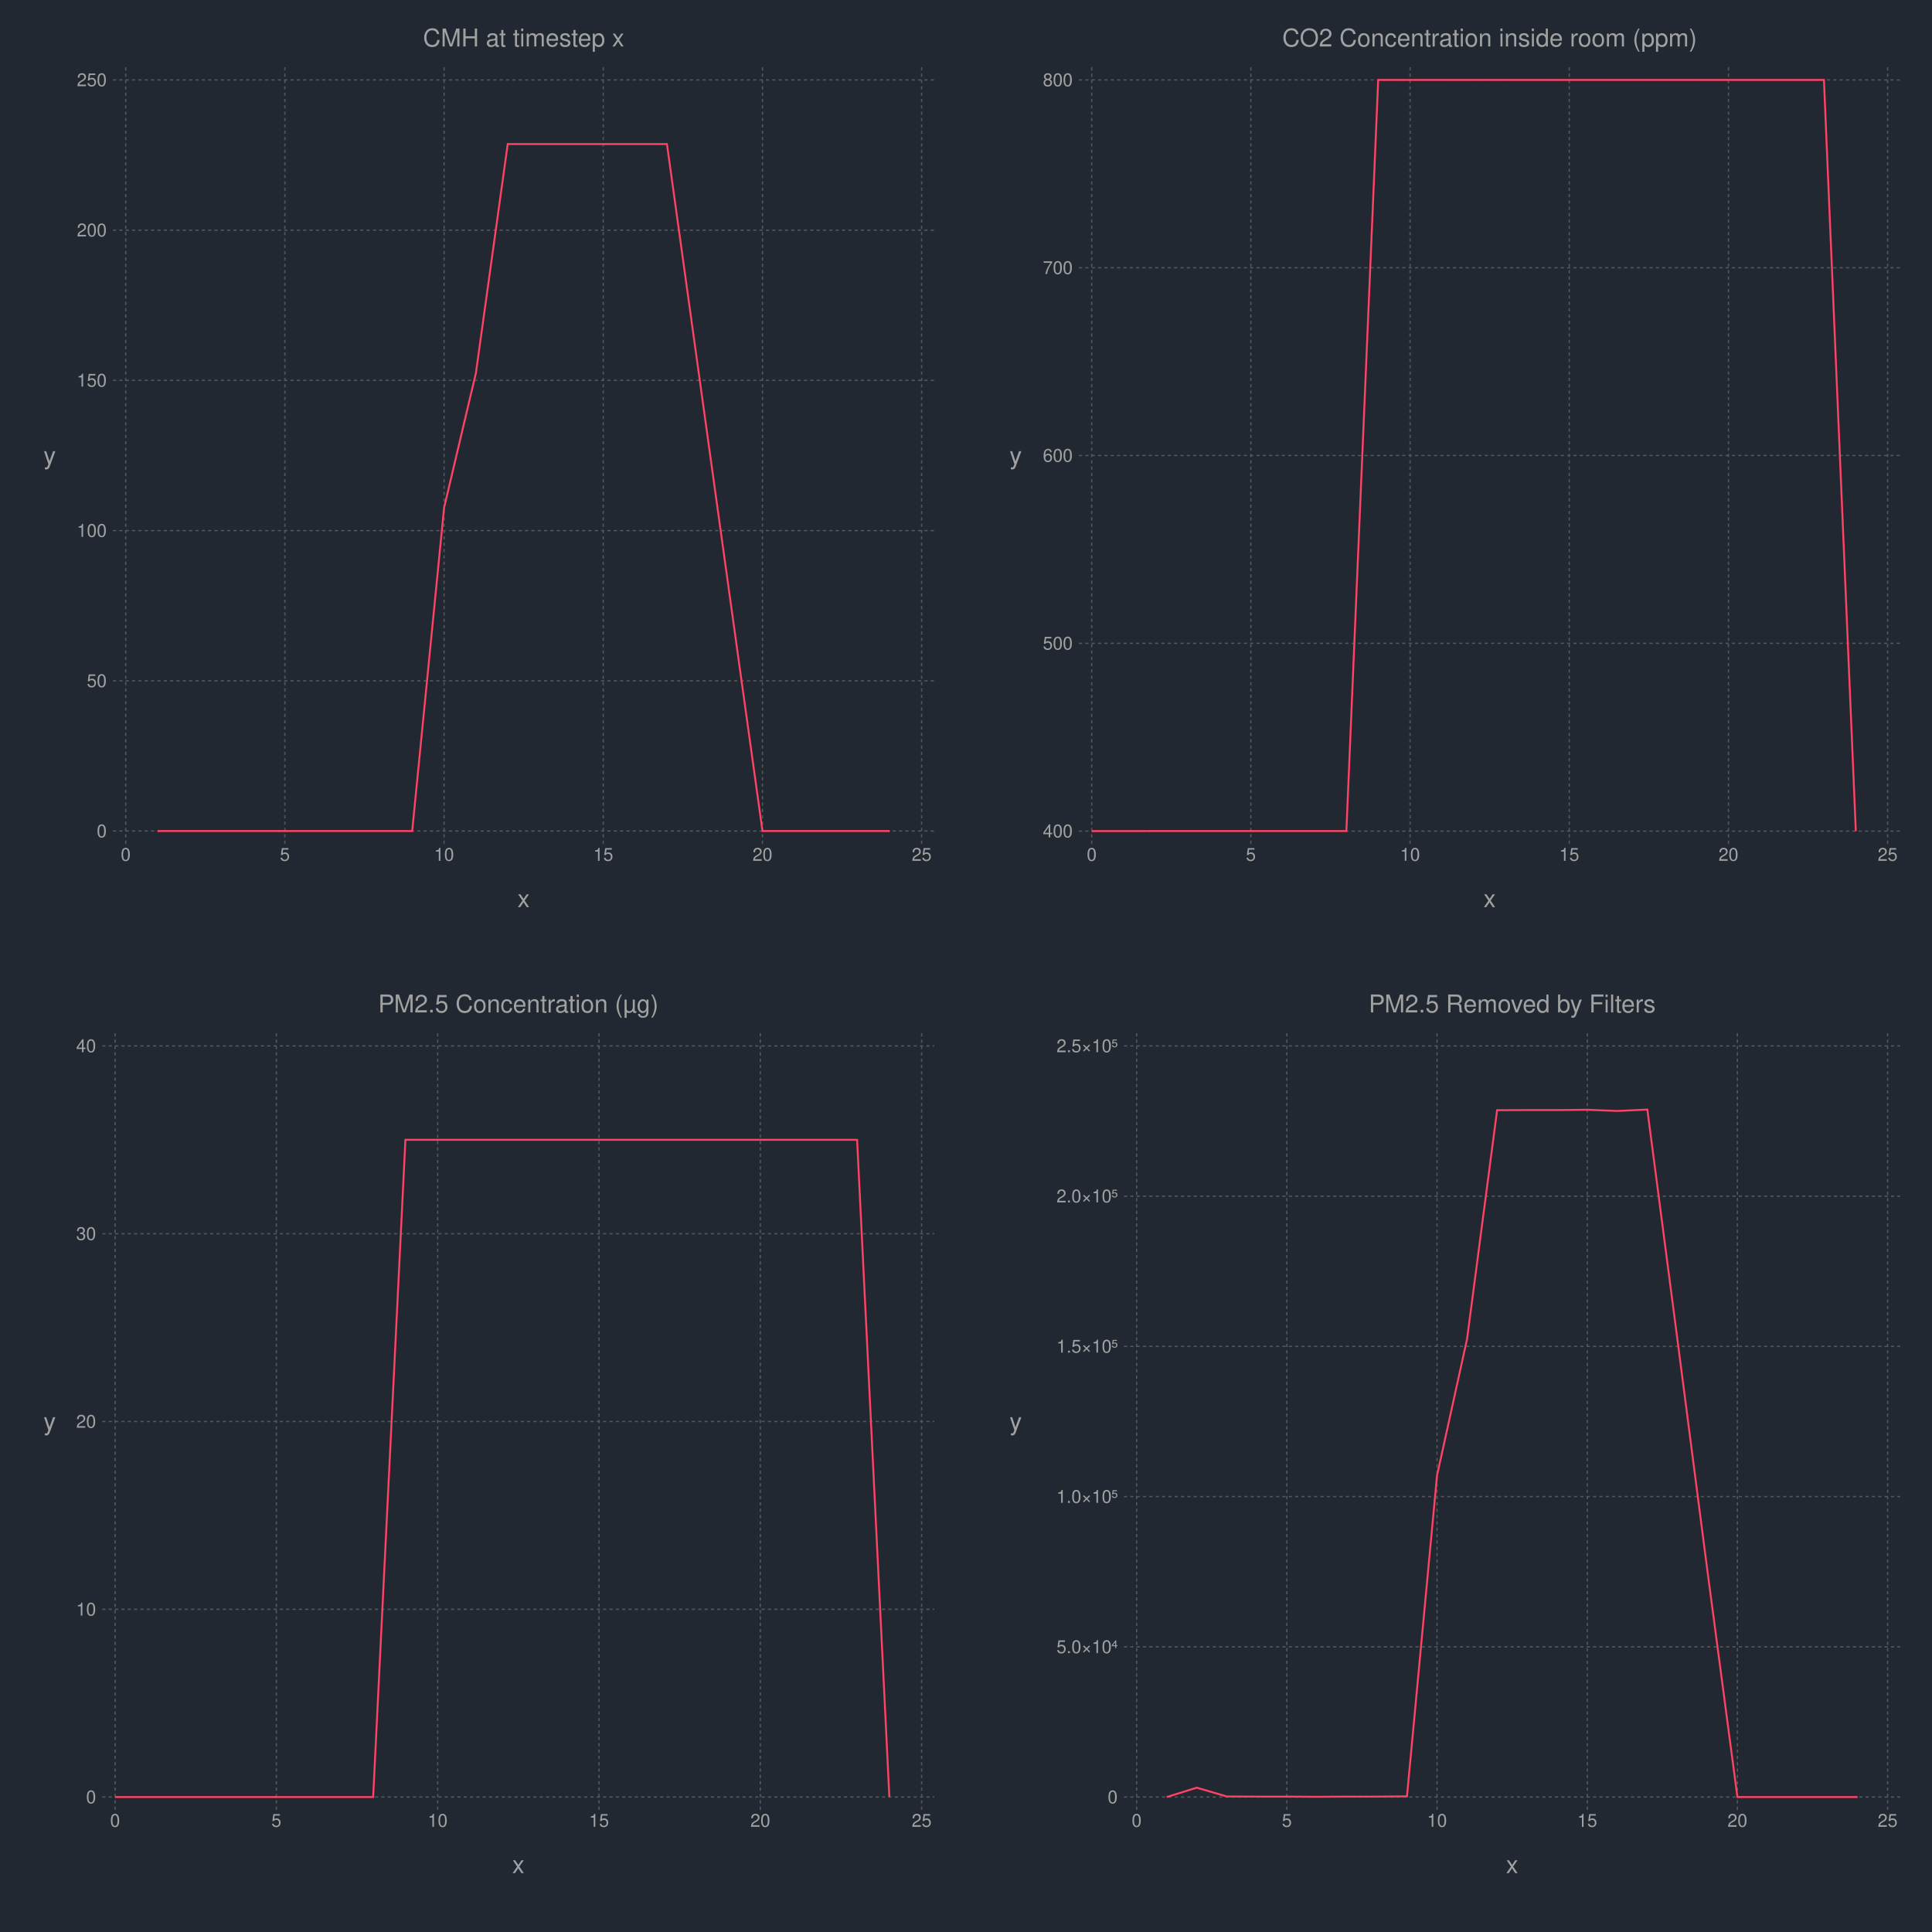
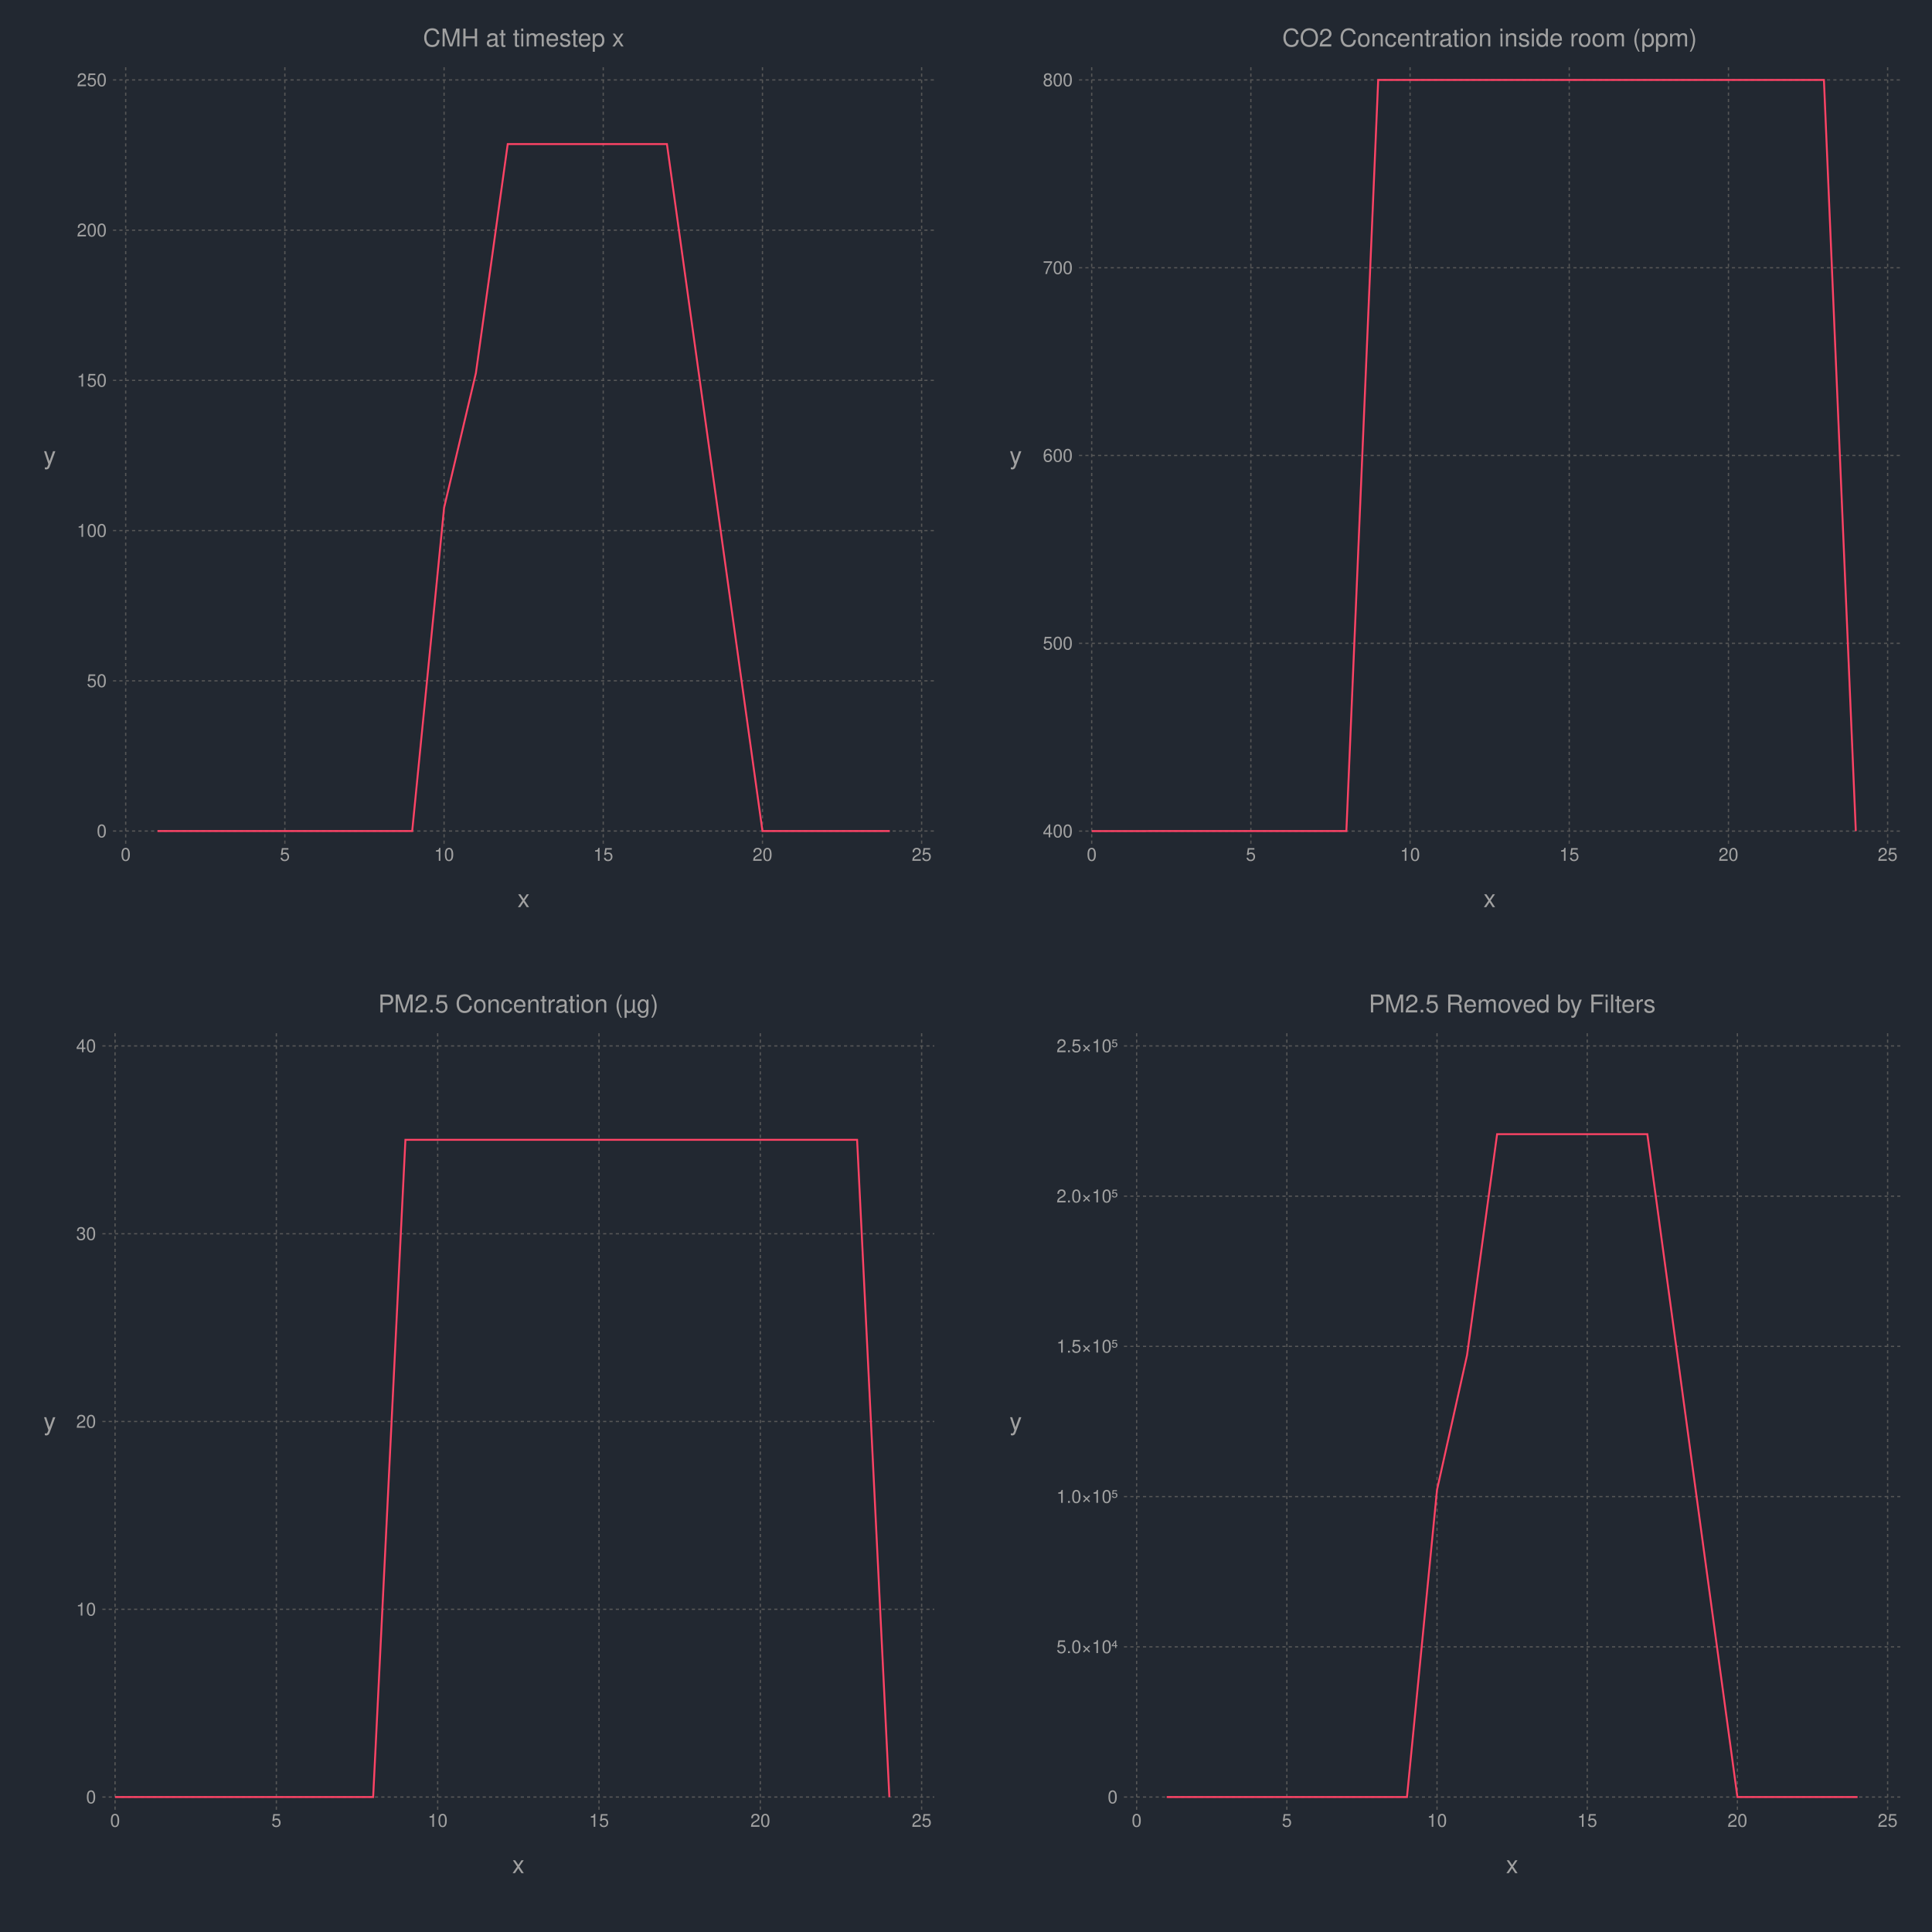
<svg xmlns="http://www.w3.org/2000/svg" version="1.2" width="304.8mm" height="304.8mm" viewBox="0 0 304.8 304.8" stroke="none" fill="#000000" stroke-width="0.3" font-size="3.88">
-   <g stroke="#000000" stroke-opacity="0.000" fill="#222831" id="img-c7f5f76c-1">
+   <g stroke="#000000" stroke-opacity="0.000" fill="#222831" id="img-8f8fa8c7-1">
    <rect x="152.4" y="152.4" width="152.4" height="152.4" />
  </g>
-   <g class="plotroot xscalable yscalable" id="img-c7f5f76c-2">
-     <g font-size="3.88" font-family="'PT Sans','Helvetica Neue','Helvetica',sans-serif" fill="#A1A1A1" stroke="#000000" stroke-opacity="0.000" id="img-c7f5f76c-3">
+   <g class="plotroot xscalable yscalable" id="img-8f8fa8c7-2">
+     <g font-size="3.88" font-family="'PT Sans','Helvetica Neue','Helvetica',sans-serif" fill="#A1A1A1" stroke="#000000" stroke-opacity="0.000" id="img-8f8fa8c7-3">
      <text x="238.56" y="293.19" text-anchor="middle" dy="0.6em">x</text>
    </g>
-     <g class="guide xlabels" font-size="2.82" font-family="'PT Sans Caption','Helvetica Neue','Helvetica',sans-serif" fill="#A1A1A1" id="img-c7f5f76c-4">
+     <g class="guide xlabels" font-size="2.82" font-family="'PT Sans Caption','Helvetica Neue','Helvetica',sans-serif" fill="#A1A1A1" id="img-8f8fa8c7-4">
      <text x="179.32" y="286.51" text-anchor="middle" dy="0.6em">0</text>
      <text x="203.02" y="286.51" text-anchor="middle" dy="0.6em">5</text>
      <text x="226.71" y="286.51" text-anchor="middle" dy="0.6em">10</text>
      <text x="250.41" y="286.51" text-anchor="middle" dy="0.6em">15</text>
      <text x="274.1" y="286.51" text-anchor="middle" dy="0.6em">20</text>
      <text x="297.8" y="286.51" text-anchor="middle" dy="0.6em">25</text>
    </g>
-     <g clip-path="url(#img-c7f5f76c-5)">
-       <g id="img-c7f5f76c-6">
-         <g pointer-events="visible" opacity="1" fill="#222831" stroke="#000000" stroke-opacity="0.000" class="guide background" id="img-c7f5f76c-7">
+     <g clip-path="url(#img-8f8fa8c7-5)">
+       <g id="img-8f8fa8c7-6">
+         <g pointer-events="visible" opacity="1" fill="#222831" stroke="#000000" stroke-opacity="0.000" class="guide background" id="img-8f8fa8c7-7">
          <rect x="177.32" y="163.01" width="122.48" height="122.5" />
        </g>
-         <g class="guide ygridlines xfixed" stroke-dasharray="0.5,0.5" stroke-width="0.2" stroke="#575757" id="img-c7f5f76c-8">
+         <g class="guide ygridlines xfixed" stroke-dasharray="0.5,0.5" stroke-width="0.2" stroke="#575757" id="img-8f8fa8c7-8">
          <path fill="none" d="M177.32,283.51 L 299.8 283.51" />
          <path fill="none" d="M177.32,259.81 L 299.8 259.81" />
          <path fill="none" d="M177.32,236.11 L 299.8 236.11" />
          <path fill="none" d="M177.32,212.41 L 299.8 212.41" />
          <path fill="none" d="M177.32,188.71 L 299.8 188.71" />
          <path fill="none" d="M177.32,165.01 L 299.8 165.01" />
        </g>
-         <g class="guide xgridlines yfixed" stroke-dasharray="0.5,0.5" stroke-width="0.2" stroke="#575757" id="img-c7f5f76c-9">
+         <g class="guide xgridlines yfixed" stroke-dasharray="0.5,0.5" stroke-width="0.2" stroke="#575757" id="img-8f8fa8c7-9">
          <path fill="none" d="M179.32,163.01 L 179.32 285.51" />
          <path fill="none" d="M203.02,163.01 L 203.02 285.51" />
          <path fill="none" d="M226.71,163.01 L 226.71 285.51" />
          <path fill="none" d="M250.41,163.01 L 250.41 285.51" />
          <path fill="none" d="M274.1,163.01 L 274.1 285.51" />
          <path fill="none" d="M297.8,163.01 L 297.8 285.51" />
        </g>
-         <g class="plotpanel" id="img-c7f5f76c-10">
-           <g stroke-width="0.3" fill="#000000" fill-opacity="0.000" class="geometry" stroke-dasharray="none" stroke="#FE4365" id="img-c7f5f76c-11">
-             <path fill="none" d="M184.06,283.51 L 188.8 282.03 193.54 283.42 198.28 283.44 203.02 283.44 207.75 283.47 212.49 283.44 217.23 283.44 221.97 283.4 226.71 232.79 231.45 211.25 236.19 175.15 240.93 175.13 245.67 175.13 250.41 175.08 255.15 175.27 259.89 175.05 264.63 211.29 269.36 247.75 274.1 283.51 278.84 283.51 283.58 283.51 288.32 283.51 293.06 283.51" />
-           </g>
-         </g>
-       </g>
-     </g>
-     <g class="guide ylabels" font-size="2.82" font-family="'PT Sans Caption','Helvetica Neue','Helvetica',sans-serif" fill="#A1A1A1" id="img-c7f5f76c-12">
+         <g class="plotpanel" id="img-8f8fa8c7-10">
+           <g stroke-width="0.3" fill="#000000" fill-opacity="0.000" class="geometry" stroke-dasharray="none" stroke="#FE4365" id="img-8f8fa8c7-11">
+             <path fill="none" d="M184.06,283.51 L 188.8 283.51 193.54 283.51 198.28 283.51 203.02 283.51 207.75 283.51 212.49 283.51 217.23 283.51 221.97 283.51 226.71 235.04 231.45 213.79 236.19 178.93 240.93 178.93 245.67 178.93 250.41 178.93 255.15 178.93 259.89 178.93 264.63 213.79 269.36 248.65 274.1 283.51 278.84 283.51 283.58 283.51 288.32 283.51 293.06 283.51" />
+           </g>
+         </g>
+       </g>
+     </g>
+     <g class="guide ylabels" font-size="2.82" font-family="'PT Sans Caption','Helvetica Neue','Helvetica',sans-serif" fill="#A1A1A1" id="img-8f8fa8c7-12">
      <text x="176.32" y="283.51" text-anchor="end" dy="0.35em">0</text>
      <text x="176.32" y="259.81" text-anchor="end" dy="0.35em">5.0×10⁴</text>
      <text x="176.32" y="236.11" text-anchor="end" dy="0.35em">1.0×10⁵</text>
      <text x="176.32" y="212.41" text-anchor="end" dy="0.35em">1.5×10⁵</text>
      <text x="176.32" y="188.71" text-anchor="end" dy="0.35em">2.0×10⁵</text>
      <text x="176.32" y="165.01" text-anchor="end" dy="0.35em">2.5×10⁵</text>
    </g>
-     <g font-size="3.88" font-family="'PT Sans','Helvetica Neue','Helvetica',sans-serif" fill="#A1A1A1" stroke="#000000" stroke-opacity="0.000" id="img-c7f5f76c-13">
+     <g font-size="3.88" font-family="'PT Sans','Helvetica Neue','Helvetica',sans-serif" fill="#A1A1A1" stroke="#000000" stroke-opacity="0.000" id="img-8f8fa8c7-13">
      <text x="161.21" y="224.26" text-anchor="end" dy="0.35em">y</text>
    </g>
-     <g font-size="3.88" font-family="'PT Sans','Helvetica Neue','Helvetica',sans-serif" fill="#A1A1A1" stroke="#000000" stroke-opacity="0.000" id="img-c7f5f76c-14">
+     <g font-size="3.88" font-family="'PT Sans','Helvetica Neue','Helvetica',sans-serif" fill="#A1A1A1" stroke="#000000" stroke-opacity="0.000" id="img-8f8fa8c7-14">
      <text x="238.56" y="157.4" text-anchor="middle" dy="0.6em">PM2.5 Removed by Filters</text>
    </g>
  </g>
-   <g stroke="#000000" stroke-opacity="0.000" fill="#222831" id="img-c7f5f76c-15">
+   <g stroke="#000000" stroke-opacity="0.000" fill="#222831" id="img-8f8fa8c7-15">
    <rect x="0" y="152.4" width="152.4" height="152.4" />
  </g>
-   <g class="plotroot xscalable yscalable" id="img-c7f5f76c-16">
-     <g font-size="3.88" font-family="'PT Sans','Helvetica Neue','Helvetica',sans-serif" fill="#A1A1A1" stroke="#000000" stroke-opacity="0.000" id="img-c7f5f76c-17">
+   <g class="plotroot xscalable yscalable" id="img-8f8fa8c7-16">
+     <g font-size="3.88" font-family="'PT Sans','Helvetica Neue','Helvetica',sans-serif" fill="#A1A1A1" stroke="#000000" stroke-opacity="0.000" id="img-8f8fa8c7-17">
      <text x="81.78" y="293.19" text-anchor="middle" dy="0.6em">x</text>
    </g>
-     <g class="guide xlabels" font-size="2.82" font-family="'PT Sans Caption','Helvetica Neue','Helvetica',sans-serif" fill="#A1A1A1" id="img-c7f5f76c-18">
+     <g class="guide xlabels" font-size="2.82" font-family="'PT Sans Caption','Helvetica Neue','Helvetica',sans-serif" fill="#A1A1A1" id="img-8f8fa8c7-18">
      <text x="18.15" y="286.51" text-anchor="middle" dy="0.6em">0</text>
      <text x="43.6" y="286.51" text-anchor="middle" dy="0.6em">5</text>
      <text x="69.05" y="286.51" text-anchor="middle" dy="0.6em">10</text>
      <text x="94.5" y="286.51" text-anchor="middle" dy="0.6em">15</text>
      <text x="119.95" y="286.51" text-anchor="middle" dy="0.6em">20</text>
      <text x="145.4" y="286.51" text-anchor="middle" dy="0.6em">25</text>
    </g>
-     <g clip-path="url(#img-c7f5f76c-19)">
-       <g id="img-c7f5f76c-20">
-         <g pointer-events="visible" opacity="1" fill="#222831" stroke="#000000" stroke-opacity="0.000" class="guide background" id="img-c7f5f76c-21">
+     <g clip-path="url(#img-8f8fa8c7-19)">
+       <g id="img-8f8fa8c7-20">
+         <g pointer-events="visible" opacity="1" fill="#222831" stroke="#000000" stroke-opacity="0.000" class="guide background" id="img-8f8fa8c7-21">
          <rect x="16.15" y="163.01" width="131.25" height="122.5" />
        </g>
-         <g class="guide ygridlines xfixed" stroke-dasharray="0.5,0.5" stroke-width="0.2" stroke="#575757" id="img-c7f5f76c-22">
+         <g class="guide ygridlines xfixed" stroke-dasharray="0.5,0.5" stroke-width="0.2" stroke="#575757" id="img-8f8fa8c7-22">
          <path fill="none" d="M16.15,283.51 L 147.4 283.51" />
          <path fill="none" d="M16.15,253.89 L 147.4 253.89" />
          <path fill="none" d="M16.15,224.26 L 147.4 224.26" />
          <path fill="none" d="M16.15,194.64 L 147.4 194.64" />
          <path fill="none" d="M16.15,165.01 L 147.4 165.01" />
        </g>
-         <g class="guide xgridlines yfixed" stroke-dasharray="0.5,0.5" stroke-width="0.2" stroke="#575757" id="img-c7f5f76c-23">
+         <g class="guide xgridlines yfixed" stroke-dasharray="0.5,0.5" stroke-width="0.2" stroke="#575757" id="img-8f8fa8c7-23">
          <path fill="none" d="M18.15,163.01 L 18.15 285.51" />
          <path fill="none" d="M43.6,163.01 L 43.6 285.51" />
          <path fill="none" d="M69.05,163.01 L 69.05 285.51" />
          <path fill="none" d="M94.5,163.01 L 94.5 285.51" />
          <path fill="none" d="M119.95,163.01 L 119.95 285.51" />
          <path fill="none" d="M145.4,163.01 L 145.4 285.51" />
        </g>
-         <g class="plotpanel" id="img-c7f5f76c-24">
-           <g stroke-width="0.3" fill="#000000" fill-opacity="0.000" class="geometry" stroke-dasharray="none" stroke="#FE4365" id="img-c7f5f76c-25">
+         <g class="plotpanel" id="img-8f8fa8c7-24">
+           <g stroke-width="0.3" fill="#000000" fill-opacity="0.000" class="geometry" stroke-dasharray="none" stroke="#FE4365" id="img-8f8fa8c7-25">
            <path fill="none" d="M18.15,283.51 L 23.24 283.51 28.33 283.51 33.42 283.51 38.51 283.51 43.6 283.51 48.69 283.51 53.78 283.51 58.87 283.51 63.96 179.82 69.05 179.82 74.14 179.82 79.23 179.82 84.32 179.82 89.41 179.82 94.5 179.82 99.59 179.82 104.68 179.82 109.77 179.82 114.86 179.82 119.95 179.82 125.04 179.82 130.13 179.82 135.22 179.82 140.31 283.51" />
          </g>
        </g>
      </g>
    </g>
-     <g class="guide ylabels" font-size="2.82" font-family="'PT Sans Caption','Helvetica Neue','Helvetica',sans-serif" fill="#A1A1A1" id="img-c7f5f76c-26">
+     <g class="guide ylabels" font-size="2.82" font-family="'PT Sans Caption','Helvetica Neue','Helvetica',sans-serif" fill="#A1A1A1" id="img-8f8fa8c7-26">
      <text x="15.15" y="283.51" text-anchor="end" dy="0.35em">0</text>
      <text x="15.15" y="253.89" text-anchor="end" dy="0.35em">10</text>
      <text x="15.15" y="224.26" text-anchor="end" dy="0.35em">20</text>
      <text x="15.15" y="194.64" text-anchor="end" dy="0.35em">30</text>
      <text x="15.15" y="165.01" text-anchor="end" dy="0.35em">40</text>
    </g>
-     <g font-size="3.88" font-family="'PT Sans','Helvetica Neue','Helvetica',sans-serif" fill="#A1A1A1" stroke="#000000" stroke-opacity="0.000" id="img-c7f5f76c-27">
+     <g font-size="3.88" font-family="'PT Sans','Helvetica Neue','Helvetica',sans-serif" fill="#A1A1A1" stroke="#000000" stroke-opacity="0.000" id="img-8f8fa8c7-27">
      <text x="8.81" y="224.26" text-anchor="end" dy="0.35em">y</text>
    </g>
-     <g font-size="3.88" font-family="'PT Sans','Helvetica Neue','Helvetica',sans-serif" fill="#A1A1A1" stroke="#000000" stroke-opacity="0.000" id="img-c7f5f76c-28">
+     <g font-size="3.88" font-family="'PT Sans','Helvetica Neue','Helvetica',sans-serif" fill="#A1A1A1" stroke="#000000" stroke-opacity="0.000" id="img-8f8fa8c7-28">
      <text x="81.78" y="157.4" text-anchor="middle" dy="0.6em">PM2.5 Concentration (µg)</text>
    </g>
  </g>
-   <g stroke="#000000" stroke-opacity="0.000" fill="#222831" id="img-c7f5f76c-29">
+   <g stroke="#000000" stroke-opacity="0.000" fill="#222831" id="img-8f8fa8c7-29">
    <rect x="152.4" y="0" width="152.4" height="152.4" />
  </g>
-   <g class="plotroot xscalable yscalable" id="img-c7f5f76c-30">
-     <g font-size="3.88" font-family="'PT Sans','Helvetica Neue','Helvetica',sans-serif" fill="#A1A1A1" stroke="#000000" stroke-opacity="0.000" id="img-c7f5f76c-31">
+   <g class="plotroot xscalable yscalable" id="img-8f8fa8c7-30">
+     <g font-size="3.88" font-family="'PT Sans','Helvetica Neue','Helvetica',sans-serif" fill="#A1A1A1" stroke="#000000" stroke-opacity="0.000" id="img-8f8fa8c7-31">
      <text x="235.01" y="140.79" text-anchor="middle" dy="0.6em">x</text>
    </g>
-     <g class="guide xlabels" font-size="2.82" font-family="'PT Sans Caption','Helvetica Neue','Helvetica',sans-serif" fill="#A1A1A1" id="img-c7f5f76c-32">
+     <g class="guide xlabels" font-size="2.82" font-family="'PT Sans Caption','Helvetica Neue','Helvetica',sans-serif" fill="#A1A1A1" id="img-8f8fa8c7-32">
      <text x="172.23" y="134.11" text-anchor="middle" dy="0.6em">0</text>
      <text x="197.34" y="134.11" text-anchor="middle" dy="0.6em">5</text>
      <text x="222.46" y="134.11" text-anchor="middle" dy="0.6em">10</text>
      <text x="247.57" y="134.11" text-anchor="middle" dy="0.6em">15</text>
      <text x="272.69" y="134.11" text-anchor="middle" dy="0.6em">20</text>
      <text x="297.8" y="134.11" text-anchor="middle" dy="0.6em">25</text>
    </g>
-     <g clip-path="url(#img-c7f5f76c-33)">
-       <g id="img-c7f5f76c-34">
-         <g pointer-events="visible" opacity="1" fill="#222831" stroke="#000000" stroke-opacity="0.000" class="guide background" id="img-c7f5f76c-35">
+     <g clip-path="url(#img-8f8fa8c7-33)">
+       <g id="img-8f8fa8c7-34">
+         <g pointer-events="visible" opacity="1" fill="#222831" stroke="#000000" stroke-opacity="0.000" class="guide background" id="img-8f8fa8c7-35">
          <rect x="170.23" y="10.61" width="129.57" height="122.5" />
        </g>
-         <g class="guide ygridlines xfixed" stroke-dasharray="0.5,0.5" stroke-width="0.2" stroke="#575757" id="img-c7f5f76c-36">
+         <g class="guide ygridlines xfixed" stroke-dasharray="0.5,0.5" stroke-width="0.2" stroke="#575757" id="img-8f8fa8c7-36">
          <path fill="none" d="M170.23,131.12 L 299.8 131.12" />
          <path fill="none" d="M170.23,101.49 L 299.8 101.49" />
          <path fill="none" d="M170.23,71.86 L 299.8 71.86" />
          <path fill="none" d="M170.23,42.24 L 299.8 42.24" />
          <path fill="none" d="M170.23,12.61 L 299.8 12.61" />
        </g>
-         <g class="guide xgridlines yfixed" stroke-dasharray="0.5,0.5" stroke-width="0.2" stroke="#575757" id="img-c7f5f76c-37">
+         <g class="guide xgridlines yfixed" stroke-dasharray="0.5,0.5" stroke-width="0.2" stroke="#575757" id="img-8f8fa8c7-37">
          <path fill="none" d="M172.23,10.61 L 172.23 133.12" />
          <path fill="none" d="M197.34,10.61 L 197.34 133.12" />
          <path fill="none" d="M222.46,10.61 L 222.46 133.12" />
          <path fill="none" d="M247.57,10.61 L 247.57 133.12" />
          <path fill="none" d="M272.69,10.61 L 272.69 133.12" />
          <path fill="none" d="M297.8,10.61 L 297.8 133.12" />
        </g>
-         <g class="plotpanel" id="img-c7f5f76c-38">
-           <g stroke-width="0.3" fill="#000000" fill-opacity="0.000" class="geometry" stroke-dasharray="none" stroke="#FE4365" id="img-c7f5f76c-39">
+         <g class="plotpanel" id="img-8f8fa8c7-38">
+           <g stroke-width="0.3" fill="#000000" fill-opacity="0.000" class="geometry" stroke-dasharray="none" stroke="#FE4365" id="img-8f8fa8c7-39">
            <path fill="none" d="M172.23,131.12 L 177.25 131.12 182.27 131.11 187.29 131.11 192.32 131.11 197.34 131.11 202.36 131.11 207.39 131.11 212.41 131.11 217.43 12.61 222.46 12.61 227.48 12.61 232.5 12.61 237.52 12.61 242.55 12.61 247.57 12.61 252.59 12.61 257.62 12.61 262.64 12.61 267.66 12.61 272.69 12.61 277.71 12.61 282.73 12.61 287.75 12.61 292.78 131.12" />
          </g>
        </g>
      </g>
    </g>
-     <g class="guide ylabels" font-size="2.82" font-family="'PT Sans Caption','Helvetica Neue','Helvetica',sans-serif" fill="#A1A1A1" id="img-c7f5f76c-40">
+     <g class="guide ylabels" font-size="2.82" font-family="'PT Sans Caption','Helvetica Neue','Helvetica',sans-serif" fill="#A1A1A1" id="img-8f8fa8c7-40">
      <text x="169.23" y="131.12" text-anchor="end" dy="0.35em">400</text>
      <text x="169.23" y="101.49" text-anchor="end" dy="0.35em">500</text>
      <text x="169.23" y="71.86" text-anchor="end" dy="0.35em">600</text>
      <text x="169.23" y="42.24" text-anchor="end" dy="0.35em">700</text>
      <text x="169.23" y="12.61" text-anchor="end" dy="0.35em">800</text>
    </g>
-     <g font-size="3.88" font-family="'PT Sans','Helvetica Neue','Helvetica',sans-serif" fill="#A1A1A1" stroke="#000000" stroke-opacity="0.000" id="img-c7f5f76c-41">
+     <g font-size="3.88" font-family="'PT Sans','Helvetica Neue','Helvetica',sans-serif" fill="#A1A1A1" stroke="#000000" stroke-opacity="0.000" id="img-8f8fa8c7-41">
      <text x="161.21" y="71.86" text-anchor="end" dy="0.35em">y</text>
    </g>
-     <g font-size="3.88" font-family="'PT Sans','Helvetica Neue','Helvetica',sans-serif" fill="#A1A1A1" stroke="#000000" stroke-opacity="0.000" id="img-c7f5f76c-42">
+     <g font-size="3.88" font-family="'PT Sans','Helvetica Neue','Helvetica',sans-serif" fill="#A1A1A1" stroke="#000000" stroke-opacity="0.000" id="img-8f8fa8c7-42">
      <text x="235.01" y="5" text-anchor="middle" dy="0.6em">CO2 Concentration inside room (ppm)</text>
    </g>
  </g>
-   <g stroke="#000000" stroke-opacity="0.000" fill="#222831" id="img-c7f5f76c-43">
+   <g stroke="#000000" stroke-opacity="0.000" fill="#222831" id="img-8f8fa8c7-43">
    <rect x="0" y="0" width="152.4" height="152.4" />
  </g>
-   <g class="plotroot xscalable yscalable" id="img-c7f5f76c-44">
-     <g font-size="3.88" font-family="'PT Sans','Helvetica Neue','Helvetica',sans-serif" fill="#A1A1A1" stroke="#000000" stroke-opacity="0.000" id="img-c7f5f76c-45">
+   <g class="plotroot xscalable yscalable" id="img-8f8fa8c7-44">
+     <g font-size="3.88" font-family="'PT Sans','Helvetica Neue','Helvetica',sans-serif" fill="#A1A1A1" stroke="#000000" stroke-opacity="0.000" id="img-8f8fa8c7-45">
      <text x="82.61" y="140.79" text-anchor="middle" dy="0.6em">x</text>
    </g>
-     <g class="guide xlabels" font-size="2.82" font-family="'PT Sans Caption','Helvetica Neue','Helvetica',sans-serif" fill="#A1A1A1" id="img-c7f5f76c-46">
+     <g class="guide xlabels" font-size="2.82" font-family="'PT Sans Caption','Helvetica Neue','Helvetica',sans-serif" fill="#A1A1A1" id="img-8f8fa8c7-46">
      <text x="19.83" y="134.11" text-anchor="middle" dy="0.6em">0</text>
      <text x="44.94" y="134.11" text-anchor="middle" dy="0.6em">5</text>
      <text x="70.06" y="134.11" text-anchor="middle" dy="0.6em">10</text>
      <text x="95.17" y="134.11" text-anchor="middle" dy="0.6em">15</text>
      <text x="120.29" y="134.11" text-anchor="middle" dy="0.6em">20</text>
      <text x="145.4" y="134.11" text-anchor="middle" dy="0.6em">25</text>
    </g>
-     <g clip-path="url(#img-c7f5f76c-47)">
-       <g id="img-c7f5f76c-48">
-         <g pointer-events="visible" opacity="1" fill="#222831" stroke="#000000" stroke-opacity="0.000" class="guide background" id="img-c7f5f76c-49">
+     <g clip-path="url(#img-8f8fa8c7-47)">
+       <g id="img-8f8fa8c7-48">
+         <g pointer-events="visible" opacity="1" fill="#222831" stroke="#000000" stroke-opacity="0.000" class="guide background" id="img-8f8fa8c7-49">
          <rect x="17.83" y="10.61" width="129.57" height="122.5" />
        </g>
-         <g class="guide ygridlines xfixed" stroke-dasharray="0.5,0.5" stroke-width="0.2" stroke="#575757" id="img-c7f5f76c-50">
+         <g class="guide ygridlines xfixed" stroke-dasharray="0.5,0.5" stroke-width="0.2" stroke="#575757" id="img-8f8fa8c7-50">
          <path fill="none" d="M17.83,131.11 L 147.4 131.11" />
          <path fill="none" d="M17.83,107.41 L 147.4 107.41" />
          <path fill="none" d="M17.83,83.71 L 147.4 83.71" />
          <path fill="none" d="M17.83,60.01 L 147.4 60.01" />
          <path fill="none" d="M17.83,36.31 L 147.4 36.31" />
          <path fill="none" d="M17.83,12.61 L 147.4 12.61" />
        </g>
-         <g class="guide xgridlines yfixed" stroke-dasharray="0.5,0.5" stroke-width="0.2" stroke="#575757" id="img-c7f5f76c-51">
+         <g class="guide xgridlines yfixed" stroke-dasharray="0.5,0.5" stroke-width="0.2" stroke="#575757" id="img-8f8fa8c7-51">
          <path fill="none" d="M19.83,10.61 L 19.83 133.11" />
          <path fill="none" d="M44.94,10.61 L 44.94 133.11" />
          <path fill="none" d="M70.06,10.61 L 70.06 133.11" />
          <path fill="none" d="M95.17,10.61 L 95.17 133.11" />
          <path fill="none" d="M120.29,10.61 L 120.29 133.11" />
          <path fill="none" d="M145.4,10.61 L 145.4 133.11" />
        </g>
-         <g class="plotpanel" id="img-c7f5f76c-52">
-           <g stroke-width="0.3" fill="#000000" fill-opacity="0.000" class="geometry" stroke-dasharray="none" stroke="#FE4365" id="img-c7f5f76c-53">
+         <g class="plotpanel" id="img-8f8fa8c7-52">
+           <g stroke-width="0.3" fill="#000000" fill-opacity="0.000" class="geometry" stroke-dasharray="none" stroke="#FE4365" id="img-8f8fa8c7-53">
            <path fill="none" d="M24.85,131.11 L 29.87 131.11 34.89 131.11 39.92 131.11 44.94 131.11 49.96 131.11 54.99 131.11 60.01 131.11 65.03 131.11 70.06 80.11 75.08 58.86 80.1 22.73 85.12 22.73 90.15 22.73 95.17 22.73 100.19 22.73 105.22 22.73 110.24 58.86 115.26 94.99 120.29 131.11 125.31 131.11 130.33 131.11 135.35 131.11 140.38 131.11" />
          </g>
        </g>
      </g>
    </g>
-     <g class="guide ylabels" font-size="2.82" font-family="'PT Sans Caption','Helvetica Neue','Helvetica',sans-serif" fill="#A1A1A1" id="img-c7f5f76c-54">
+     <g class="guide ylabels" font-size="2.82" font-family="'PT Sans Caption','Helvetica Neue','Helvetica',sans-serif" fill="#A1A1A1" id="img-8f8fa8c7-54">
      <text x="16.83" y="131.11" text-anchor="end" dy="0.35em">0</text>
      <text x="16.83" y="107.41" text-anchor="end" dy="0.35em">50</text>
      <text x="16.83" y="83.71" text-anchor="end" dy="0.35em">100</text>
      <text x="16.83" y="60.01" text-anchor="end" dy="0.35em">150</text>
      <text x="16.83" y="36.31" text-anchor="end" dy="0.35em">200</text>
      <text x="16.83" y="12.61" text-anchor="end" dy="0.35em">250</text>
    </g>
-     <g font-size="3.88" font-family="'PT Sans','Helvetica Neue','Helvetica',sans-serif" fill="#A1A1A1" stroke="#000000" stroke-opacity="0.000" id="img-c7f5f76c-55">
+     <g font-size="3.88" font-family="'PT Sans','Helvetica Neue','Helvetica',sans-serif" fill="#A1A1A1" stroke="#000000" stroke-opacity="0.000" id="img-8f8fa8c7-55">
      <text x="8.81" y="71.86" text-anchor="end" dy="0.35em">y</text>
    </g>
-     <g font-size="3.88" font-family="'PT Sans','Helvetica Neue','Helvetica',sans-serif" fill="#A1A1A1" stroke="#000000" stroke-opacity="0.000" id="img-c7f5f76c-56">
+     <g font-size="3.88" font-family="'PT Sans','Helvetica Neue','Helvetica',sans-serif" fill="#A1A1A1" stroke="#000000" stroke-opacity="0.000" id="img-8f8fa8c7-56">
      <text x="82.61" y="5" text-anchor="middle" dy="0.6em">CMH at timestep x</text>
    </g>
  </g>
  <defs>
-     <clipPath id="img-c7f5f76c-5">
+     <clipPath id="img-8f8fa8c7-19">
+       <path d="M16.15,163.01 L 147.4 163.01 147.4 285.51 16.15 285.51" />
+     </clipPath>
+     <clipPath id="img-8f8fa8c7-33">
+       <path d="M170.23,10.61 L 299.8 10.61 299.8 133.12 170.23 133.12" />
+     </clipPath>
+     <clipPath id="img-8f8fa8c7-47">
+       <path d="M17.83,10.61 L 147.4 10.61 147.4 133.11 17.83 133.11" />
+     </clipPath>
+     <clipPath id="img-8f8fa8c7-5">
      <path d="M177.32,163.01 L 299.8 163.01 299.8 285.51 177.32 285.51" />
-     </clipPath>
-     <clipPath id="img-c7f5f76c-19">
-       <path d="M16.15,163.01 L 147.4 163.01 147.4 285.51 16.15 285.51" />
-     </clipPath>
-     <clipPath id="img-c7f5f76c-33">
-       <path d="M170.23,10.61 L 299.8 10.61 299.8 133.12 170.23 133.12" />
-     </clipPath>
-     <clipPath id="img-c7f5f76c-47">
-       <path d="M17.83,10.61 L 147.4 10.61 147.4 133.11 17.83 133.11" />
    </clipPath>
  </defs>
</svg>
